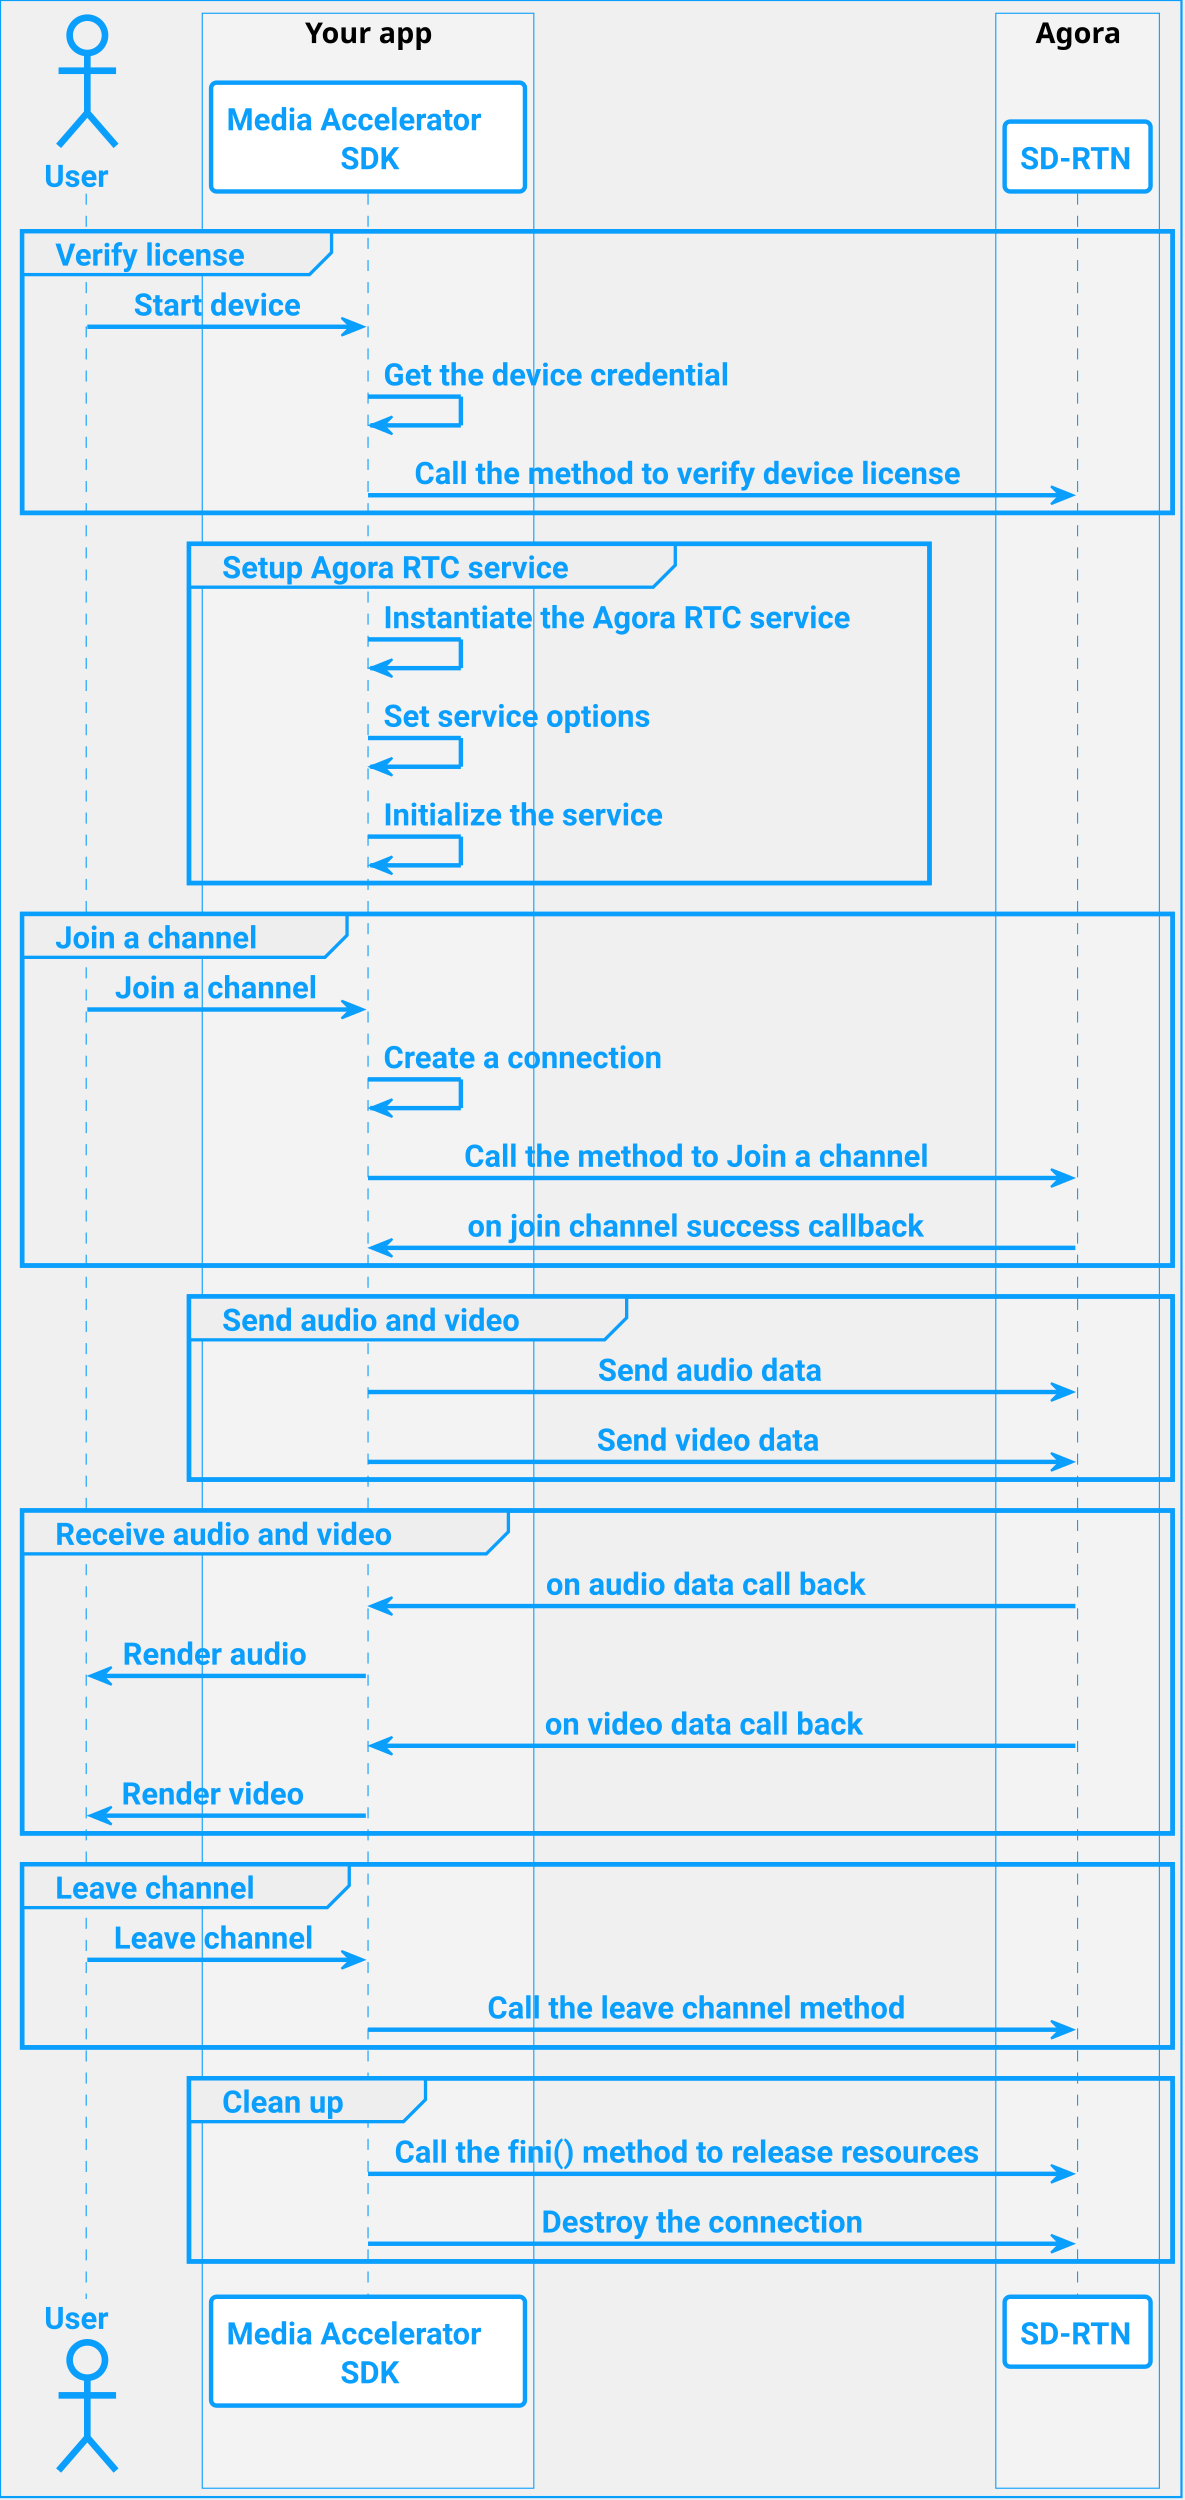
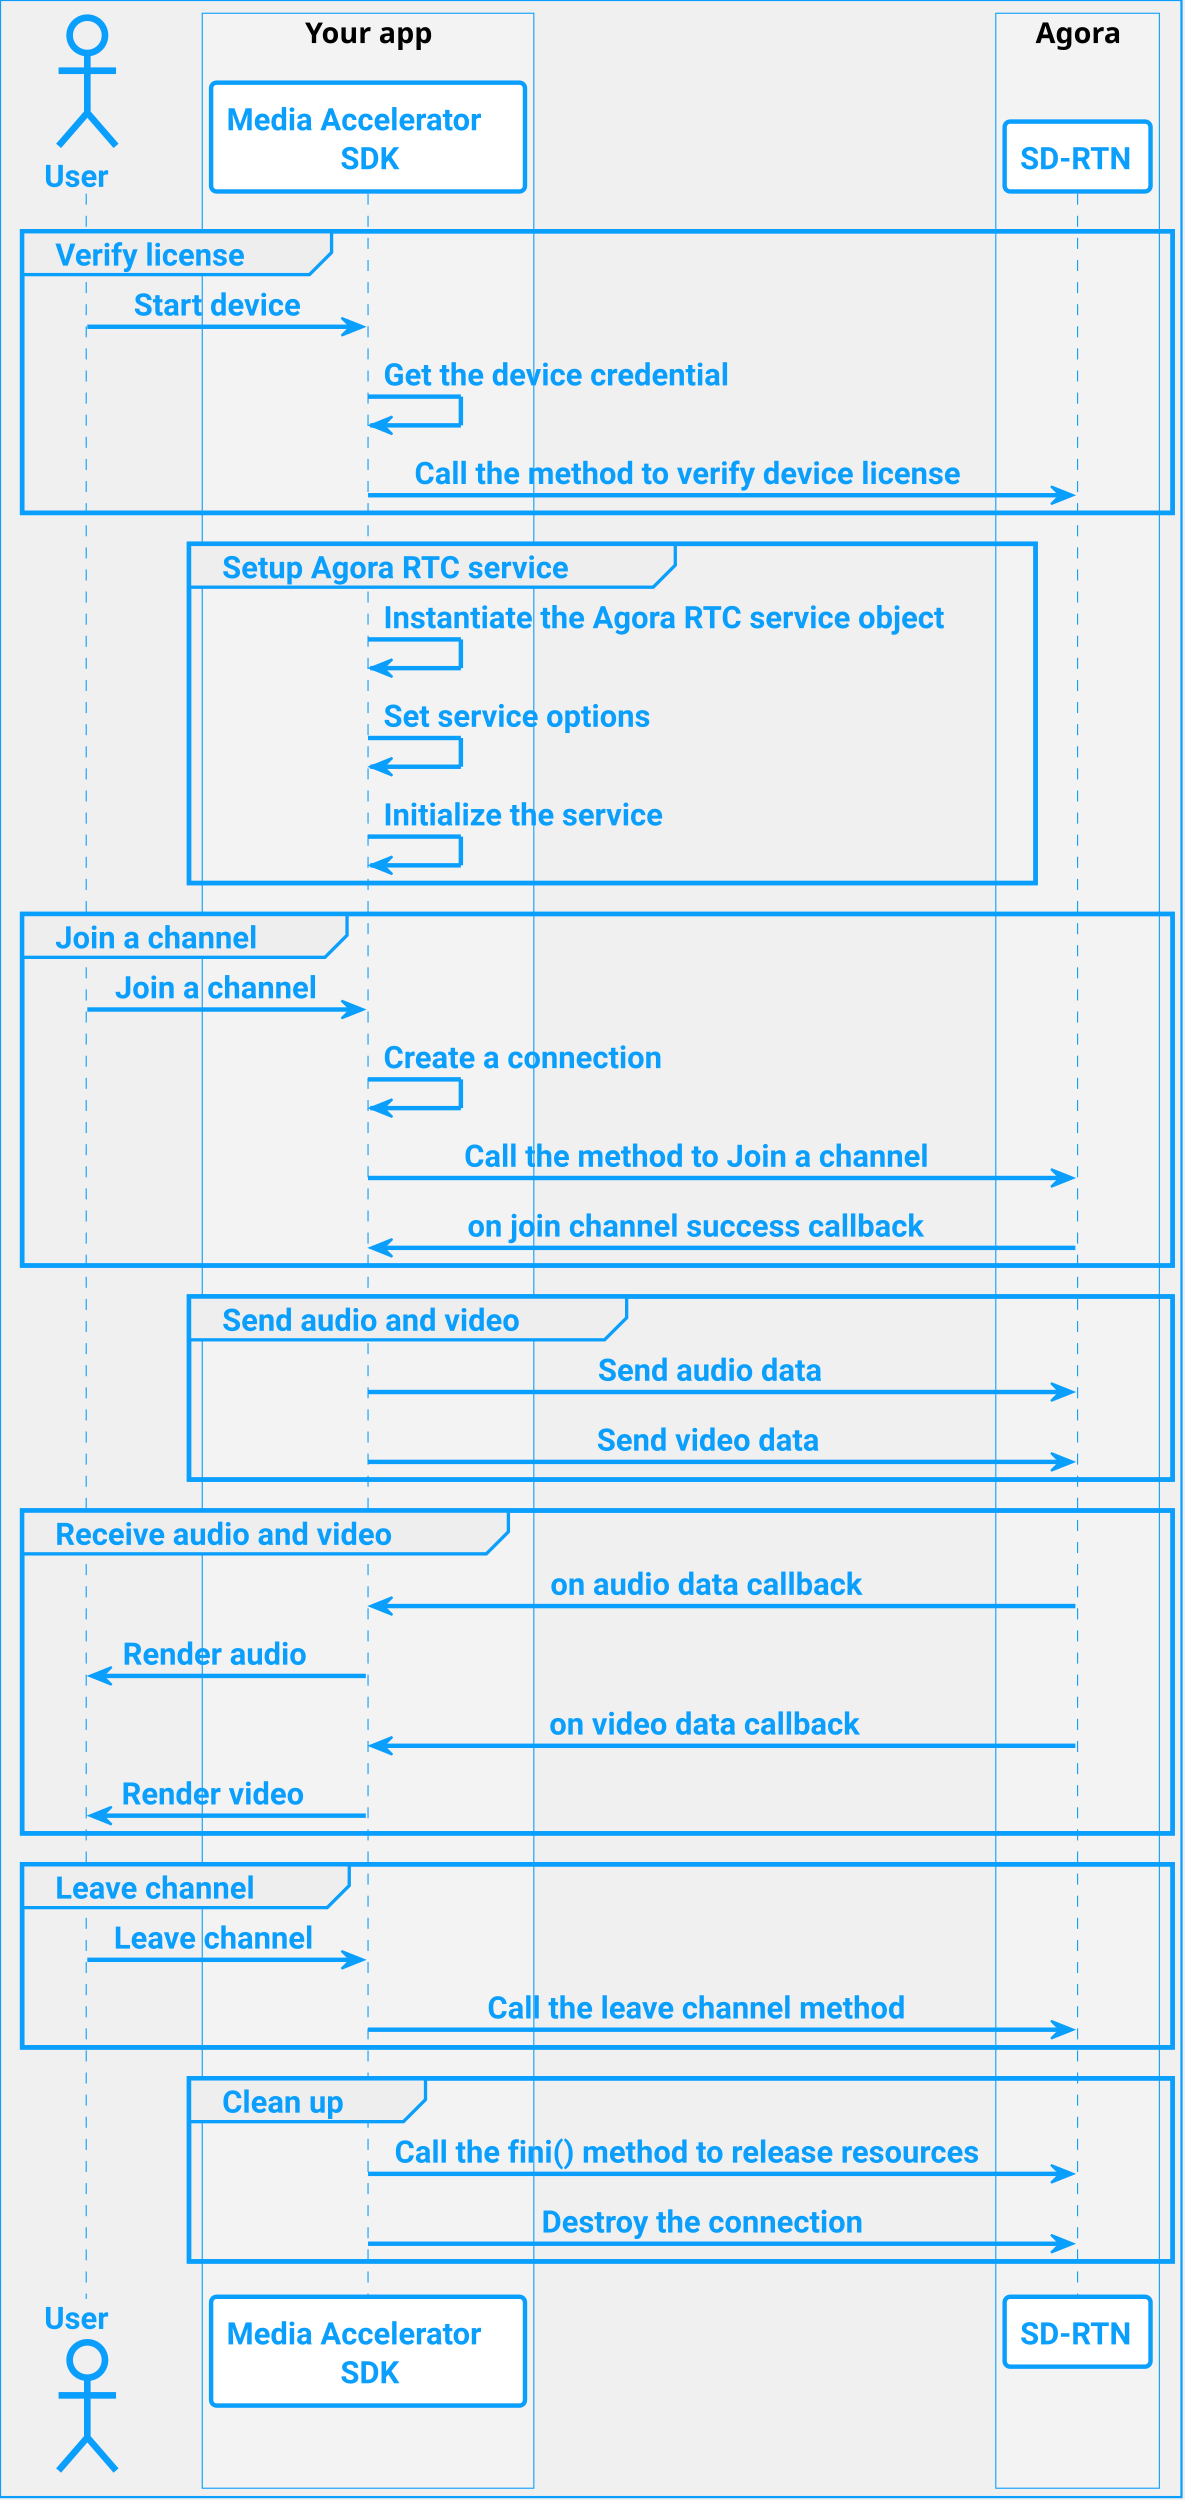
<svg xmlns="http://www.w3.org/2000/svg" contentStyleType="text/css" height="1131px" preserveAspectRatio="none" style="width:536px;height:1131px;" version="1.1" viewBox="0 0 536 1131" width="536px" zoomAndPan="magnify">
  <defs />
  <g>
    <rect fill="none" height="1129.672" style="stroke:#0A9EFD;stroke-width:1.0;" width="534.5" x="0" y="0" />
    <rect fill="#F3F3F3" height="1119.672" style="stroke:#0A9EFD;stroke-width:0.5;" width="150" x="91.5" y="6" />
    <text fill="#000000" font-family="sans-serif" font-size="13" font-weight="bold" lengthAdjust="spacing" textLength="57" x="138" y="19.495">Your app</text>
    <rect fill="#F3F3F3" height="1119.672" style="stroke:#0A9EFD;stroke-width:0.5;" width="74" x="450.5" y="6" />
    <text fill="#000000" font-family="sans-serif" font-size="13" font-weight="bold" lengthAdjust="spacing" textLength="38" x="468.5" y="19.495">Agora</text>
    <rect fill="none" height="127.438" style="stroke:#0A9EFD;stroke-width:2.0;" width="520.5" x="10" y="104.609" />
-     <rect fill="none" height="153.438" style="stroke:#0A9EFD;stroke-width:2.0;" width="335" x="85.5" y="246.047" />
+     <rect fill="none" height="153.438" style="stroke:#0A9EFD;stroke-width:2.0;" width="383" x="85.5" y="246.047" />
    <rect fill="none" height="159.047" style="stroke:#0A9EFD;stroke-width:2.0;" width="520.5" x="10" y="413.484" />
    <rect fill="none" height="82.828" style="stroke:#0A9EFD;stroke-width:2.0;" width="445" x="85.5" y="586.531" />
    <rect fill="none" height="146.047" style="stroke:#0A9EFD;stroke-width:2.0;" width="520.5" x="10" y="683.359" />
    <rect fill="none" height="82.828" style="stroke:#0A9EFD;stroke-width:2.0;" width="520.5" x="10" y="843.406" />
    <rect fill="none" height="82.828" style="stroke:#0A9EFD;stroke-width:2.0;" width="445" x="85.5" y="940.234" />
    <line style="stroke:#0A9EFD;stroke-width:0.5;stroke-dasharray:5.0,5.0;" x1="39" x2="39" y1="87.609" y2="1040.062" />
    <line style="stroke:#0A9EFD;stroke-width:0.5;stroke-dasharray:5.0,5.0;" x1="166.5" x2="166.5" y1="87.609" y2="1040.062" />
    <line style="stroke:#0A9EFD;stroke-width:0.5;stroke-dasharray:5.0,5.0;" x1="487.5" x2="487.5" y1="87.609" y2="1040.062" />
    <text fill="#0A9EFD" font-family="Roboto" font-size="14" font-weight="bold" lengthAdjust="spacing" textLength="33" x="20" y="84.533">User</text>
    <ellipse cx="39.5" cy="16" fill="none" rx="8" ry="8" style="stroke:#0A9EFD;stroke-width:3.0;" />
    <path d="M39.5,24 L39.5,51 M26.5,32 L52.5,32 M39.5,51 L26.5,66 M39.5,51 L52.5,66 " fill="none" style="stroke:#0A9EFD;stroke-width:3.0;" />
    <text fill="#0A9EFD" font-family="Roboto" font-size="14" font-weight="bold" lengthAdjust="spacing" textLength="33" x="20" y="1053.596">User</text>
    <ellipse cx="39.5" cy="1067.672" fill="none" rx="8" ry="8" style="stroke:#0A9EFD;stroke-width:3.0;" />
    <path d="M39.5,1075.672 L39.5,1102.672 M26.5,1083.672 L52.5,1083.672 M39.5,1102.672 L26.5,1117.672 M39.5,1102.672 L52.5,1117.672 " fill="none" style="stroke:#0A9EFD;stroke-width:3.0;" />
    <rect fill="#FFFFFF" height="49.219" rx="2.5" ry="2.5" style="stroke:#0A9EFD;stroke-width:2.0;" width="142" x="95.5" y="37.391" />
    <text fill="#0A9EFD" font-family="Roboto" font-size="14" font-weight="bold" lengthAdjust="spacing" textLength="128" x="102.5" y="58.924">Media Accelerator</text>
    <text fill="#0A9EFD" font-family="Roboto" font-size="14" font-weight="bold" lengthAdjust="spacing" textLength="29" x="154" y="76.533">SDK</text>
    <rect fill="#FFFFFF" height="49.219" rx="2.5" ry="2.5" style="stroke:#0A9EFD;stroke-width:2.0;" width="142" x="95.5" y="1039.062" />
    <text fill="#0A9EFD" font-family="Roboto" font-size="14" font-weight="bold" lengthAdjust="spacing" textLength="128" x="102.5" y="1060.596">Media Accelerator</text>
    <text fill="#0A9EFD" font-family="Roboto" font-size="14" font-weight="bold" lengthAdjust="spacing" textLength="29" x="154" y="1078.205">SDK</text>
    <rect fill="#FFFFFF" height="31.609" rx="2.5" ry="2.5" style="stroke:#0A9EFD;stroke-width:2.0;" width="66" x="454.5" y="55" />
    <text fill="#0A9EFD" font-family="Roboto" font-size="14" font-weight="bold" lengthAdjust="spacing" textLength="52" x="461.5" y="76.533">SD-RTN</text>
    <rect fill="#FFFFFF" height="31.609" rx="2.5" ry="2.5" style="stroke:#0A9EFD;stroke-width:2.0;" width="66" x="454.5" y="1039.062" />
    <text fill="#0A9EFD" font-family="Roboto" font-size="14" font-weight="bold" lengthAdjust="spacing" textLength="52" x="461.5" y="1060.596">SD-RTN</text>
    <path d="M10,104.609 L150,104.609 L150,114.219 L140,124.219 L10,124.219 L10,104.609 " fill="#EEEEEE" style="stroke:#0A9EFD;stroke-width:1.5;" />
    <rect fill="none" height="127.438" style="stroke:#0A9EFD;stroke-width:2.0;" width="520.5" x="10" y="104.609" />
    <text fill="#0A9EFD" font-family="Roboto" font-size="14" font-weight="bold" lengthAdjust="spacing" textLength="95" x="25" y="120.143">Verify license</text>
    <polygon fill="#0A9EFD" points="154.5,143.828,164.5,147.828,154.5,151.828,158.5,147.828" style="stroke:#0A9EFD;stroke-width:1.0;" />
    <line style="stroke:#0A9EFD;stroke-width:2.0;" x1="39.5" x2="160.5" y1="147.828" y2="147.828" />
    <text fill="#0A9EFD" font-family="Roboto" font-size="14" font-weight="bold" lengthAdjust="spacing" textLength="85" x="60.5" y="142.752">Start device</text>
    <line style="stroke:#0A9EFD;stroke-width:2.0;" x1="166.5" x2="208.5" y1="179.438" y2="179.438" />
    <line style="stroke:#0A9EFD;stroke-width:2.0;" x1="208.5" x2="208.5" y1="179.438" y2="192.438" />
    <line style="stroke:#0A9EFD;stroke-width:2.0;" x1="167.5" x2="208.5" y1="192.438" y2="192.438" />
    <polygon fill="#0A9EFD" points="177.5,188.438,167.5,192.438,177.5,196.438,173.5,192.438" style="stroke:#0A9EFD;stroke-width:1.0;" />
    <text fill="#0A9EFD" font-family="Roboto" font-size="14" font-weight="bold" lengthAdjust="spacing" textLength="179" x="173.5" y="174.361">Get the device credential</text>
    <polygon fill="#0A9EFD" points="475.5,220.047,485.5,224.047,475.5,228.047,479.5,224.047" style="stroke:#0A9EFD;stroke-width:1.0;" />
    <line style="stroke:#0A9EFD;stroke-width:2.0;" x1="166.5" x2="481.5" y1="224.047" y2="224.047" />
    <text fill="#0A9EFD" font-family="Roboto" font-size="14" font-weight="bold" lengthAdjust="spacing" textLength="279" x="187.5" y="218.971">Call the method to verify device license</text>
    <path d="M85.5,246.047 L305.5,246.047 L305.5,255.656 L295.5,265.656 L85.5,265.656 L85.5,246.047 " fill="#EEEEEE" style="stroke:#0A9EFD;stroke-width:1.5;" />
-     <rect fill="none" height="153.438" style="stroke:#0A9EFD;stroke-width:2.0;" width="335" x="85.5" y="246.047" />
+     <rect fill="none" height="153.438" style="stroke:#0A9EFD;stroke-width:2.0;" width="383" x="85.5" y="246.047" />
    <text fill="#0A9EFD" font-family="Roboto" font-size="14" font-weight="bold" lengthAdjust="spacing" textLength="175" x="100.5" y="261.58">Setup Agora RTC service</text>
    <line style="stroke:#0A9EFD;stroke-width:2.0;" x1="166.5" x2="208.5" y1="289.266" y2="289.266" />
    <line style="stroke:#0A9EFD;stroke-width:2.0;" x1="208.5" x2="208.5" y1="289.266" y2="302.266" />
    <line style="stroke:#0A9EFD;stroke-width:2.0;" x1="167.5" x2="208.5" y1="302.266" y2="302.266" />
    <polygon fill="#0A9EFD" points="177.5,298.266,167.5,302.266,177.5,306.266,173.5,302.266" style="stroke:#0A9EFD;stroke-width:1.0;" />
-     <text fill="#0A9EFD" font-family="Roboto" font-size="14" font-weight="bold" lengthAdjust="spacing" textLength="235" x="173.5" y="284.19">Instantiate the Agora RTC service</text>
+     <text fill="#0A9EFD" font-family="Roboto" font-size="14" font-weight="bold" lengthAdjust="spacing" textLength="283" x="173.5" y="284.19">Instantiate the Agora RTC service object</text>
    <line style="stroke:#0A9EFD;stroke-width:2.0;" x1="166.5" x2="208.5" y1="333.875" y2="333.875" />
    <line style="stroke:#0A9EFD;stroke-width:2.0;" x1="208.5" x2="208.5" y1="333.875" y2="346.875" />
    <line style="stroke:#0A9EFD;stroke-width:2.0;" x1="167.5" x2="208.5" y1="346.875" y2="346.875" />
    <polygon fill="#0A9EFD" points="177.5,342.875,167.5,346.875,177.5,350.875,173.5,346.875" style="stroke:#0A9EFD;stroke-width:1.0;" />
    <text fill="#0A9EFD" font-family="Roboto" font-size="14" font-weight="bold" lengthAdjust="spacing" textLength="137" x="173.5" y="328.799">Set service options</text>
    <line style="stroke:#0A9EFD;stroke-width:2.0;" x1="166.5" x2="208.5" y1="378.484" y2="378.484" />
    <line style="stroke:#0A9EFD;stroke-width:2.0;" x1="208.5" x2="208.5" y1="378.484" y2="391.484" />
    <line style="stroke:#0A9EFD;stroke-width:2.0;" x1="167.5" x2="208.5" y1="391.484" y2="391.484" />
    <polygon fill="#0A9EFD" points="177.5,387.484,167.5,391.484,177.5,395.484,173.5,391.484" style="stroke:#0A9EFD;stroke-width:1.0;" />
    <text fill="#0A9EFD" font-family="Roboto" font-size="14" font-weight="bold" lengthAdjust="spacing" textLength="142" x="173.5" y="373.408">Initialize the service</text>
    <path d="M10,413.484 L157,413.484 L157,423.094 L147,433.094 L10,433.094 L10,413.484 " fill="#EEEEEE" style="stroke:#0A9EFD;stroke-width:1.5;" />
    <rect fill="none" height="159.047" style="stroke:#0A9EFD;stroke-width:2.0;" width="520.5" x="10" y="413.484" />
    <text fill="#0A9EFD" font-family="Roboto" font-size="14" font-weight="bold" lengthAdjust="spacing" textLength="102" x="25" y="429.018">Join a channel</text>
    <polygon fill="#0A9EFD" points="154.5,452.703,164.5,456.703,154.5,460.703,158.5,456.703" style="stroke:#0A9EFD;stroke-width:1.0;" />
    <line style="stroke:#0A9EFD;stroke-width:2.0;" x1="39.5" x2="160.5" y1="456.703" y2="456.703" />
    <text fill="#0A9EFD" font-family="Roboto" font-size="14" font-weight="bold" lengthAdjust="spacing" textLength="102" x="52" y="451.627">Join a channel</text>
    <line style="stroke:#0A9EFD;stroke-width:2.0;" x1="166.5" x2="208.5" y1="488.312" y2="488.312" />
    <line style="stroke:#0A9EFD;stroke-width:2.0;" x1="208.5" x2="208.5" y1="488.312" y2="501.312" />
    <line style="stroke:#0A9EFD;stroke-width:2.0;" x1="167.5" x2="208.5" y1="501.312" y2="501.312" />
    <polygon fill="#0A9EFD" points="177.5,497.312,167.5,501.312,177.5,505.312,173.5,501.312" style="stroke:#0A9EFD;stroke-width:1.0;" />
    <text fill="#0A9EFD" font-family="Roboto" font-size="14" font-weight="bold" lengthAdjust="spacing" textLength="142" x="173.5" y="483.236">Create a connection</text>
    <polygon fill="#0A9EFD" points="475.5,528.922,485.5,532.922,475.5,536.922,479.5,532.922" style="stroke:#0A9EFD;stroke-width:1.0;" />
    <line style="stroke:#0A9EFD;stroke-width:2.0;" x1="166.5" x2="481.5" y1="532.922" y2="532.922" />
    <text fill="#0A9EFD" font-family="Roboto" font-size="14" font-weight="bold" lengthAdjust="spacing" textLength="234" x="210" y="527.846">Call the method to Join a channel</text>
    <polygon fill="#0A9EFD" points="177.5,560.531,167.5,564.531,177.5,568.531,173.5,564.531" style="stroke:#0A9EFD;stroke-width:1.0;" />
    <line style="stroke:#0A9EFD;stroke-width:2.0;" x1="171.5" x2="486.5" y1="564.531" y2="564.531" />
    <text fill="#0A9EFD" font-family="Roboto" font-size="14" font-weight="bold" lengthAdjust="spacing" textLength="231" x="211.5" y="559.455">on join channel success callback</text>
    <path d="M85.5,586.531 L283.5,586.531 L283.5,596.141 L273.5,606.141 L85.5,606.141 L85.5,586.531 " fill="#EEEEEE" style="stroke:#0A9EFD;stroke-width:1.5;" />
    <rect fill="none" height="82.828" style="stroke:#0A9EFD;stroke-width:2.0;" width="445" x="85.5" y="586.531" />
    <text fill="#0A9EFD" font-family="Roboto" font-size="14" font-weight="bold" lengthAdjust="spacing" textLength="153" x="100.5" y="602.064">Send audio and video</text>
    <polygon fill="#0A9EFD" points="475.5,625.75,485.5,629.75,475.5,633.75,479.5,629.75" style="stroke:#0A9EFD;stroke-width:1.0;" />
    <line style="stroke:#0A9EFD;stroke-width:2.0;" x1="166.5" x2="481.5" y1="629.75" y2="629.75" />
    <text fill="#0A9EFD" font-family="Roboto" font-size="14" font-weight="bold" lengthAdjust="spacing" textLength="113" x="270.5" y="624.674">Send audio data</text>
    <polygon fill="#0A9EFD" points="475.5,657.359,485.5,661.359,475.5,665.359,479.5,661.359" style="stroke:#0A9EFD;stroke-width:1.0;" />
    <line style="stroke:#0A9EFD;stroke-width:2.0;" x1="166.5" x2="481.5" y1="661.359" y2="661.359" />
    <text fill="#0A9EFD" font-family="Roboto" font-size="14" font-weight="bold" lengthAdjust="spacing" textLength="114" x="270" y="656.283">Send video data</text>
    <path d="M10,683.359 L230,683.359 L230,692.969 L220,702.969 L10,702.969 L10,683.359 " fill="#EEEEEE" style="stroke:#0A9EFD;stroke-width:1.5;" />
    <rect fill="none" height="146.047" style="stroke:#0A9EFD;stroke-width:2.0;" width="520.5" x="10" y="683.359" />
    <text fill="#0A9EFD" font-family="Roboto" font-size="14" font-weight="bold" lengthAdjust="spacing" textLength="175" x="25" y="698.893">Receive audio and video</text>
    <polygon fill="#0A9EFD" points="177.5,722.578,167.5,726.578,177.5,730.578,173.5,726.578" style="stroke:#0A9EFD;stroke-width:1.0;" />
    <line style="stroke:#0A9EFD;stroke-width:2.0;" x1="171.5" x2="486.5" y1="726.578" y2="726.578" />
-     <text fill="#0A9EFD" font-family="Roboto" font-size="14" font-weight="bold" lengthAdjust="spacing" textLength="160" x="247" y="721.502">on audio data call back</text>
+     <text fill="#0A9EFD" font-family="Roboto" font-size="14" font-weight="bold" lengthAdjust="spacing" textLength="156" x="249" y="721.502">on audio data callback</text>
    <polygon fill="#0A9EFD" points="50.5,754.188,40.5,758.188,50.5,762.188,46.5,758.188" style="stroke:#0A9EFD;stroke-width:1.0;" />
    <line style="stroke:#0A9EFD;stroke-width:2.0;" x1="44.5" x2="165.5" y1="758.188" y2="758.188" />
    <text fill="#0A9EFD" font-family="Roboto" font-size="14" font-weight="bold" lengthAdjust="spacing" textLength="95" x="55.5" y="753.111">Render audio</text>
    <polygon fill="#0A9EFD" points="177.5,785.797,167.5,789.797,177.5,793.797,173.5,789.797" style="stroke:#0A9EFD;stroke-width:1.0;" />
    <line style="stroke:#0A9EFD;stroke-width:2.0;" x1="171.5" x2="486.5" y1="789.797" y2="789.797" />
-     <text fill="#0A9EFD" font-family="Roboto" font-size="14" font-weight="bold" lengthAdjust="spacing" textLength="161" x="246.5" y="784.721">on video data call back</text>
+     <text fill="#0A9EFD" font-family="Roboto" font-size="14" font-weight="bold" lengthAdjust="spacing" textLength="157" x="248.5" y="784.721">on video data callback</text>
    <polygon fill="#0A9EFD" points="50.5,817.406,40.5,821.406,50.5,825.406,46.5,821.406" style="stroke:#0A9EFD;stroke-width:1.0;" />
    <line style="stroke:#0A9EFD;stroke-width:2.0;" x1="44.5" x2="165.5" y1="821.406" y2="821.406" />
    <text fill="#0A9EFD" font-family="Roboto" font-size="14" font-weight="bold" lengthAdjust="spacing" textLength="96" x="55" y="816.33">Render video</text>
    <path d="M10,843.406 L158,843.406 L158,853.016 L148,863.016 L10,863.016 L10,843.406 " fill="#EEEEEE" style="stroke:#0A9EFD;stroke-width:1.5;" />
    <rect fill="none" height="82.828" style="stroke:#0A9EFD;stroke-width:2.0;" width="520.5" x="10" y="843.406" />
    <text fill="#0A9EFD" font-family="Roboto" font-size="14" font-weight="bold" lengthAdjust="spacing" textLength="103" x="25" y="858.939">Leave channel</text>
    <polygon fill="#0A9EFD" points="154.5,882.625,164.5,886.625,154.5,890.625,158.5,886.625" style="stroke:#0A9EFD;stroke-width:1.0;" />
    <line style="stroke:#0A9EFD;stroke-width:2.0;" x1="39.5" x2="160.5" y1="886.625" y2="886.625" />
    <text fill="#0A9EFD" font-family="Roboto" font-size="14" font-weight="bold" lengthAdjust="spacing" textLength="103" x="51.5" y="881.549">Leave channel</text>
    <polygon fill="#0A9EFD" points="475.5,914.234,485.5,918.234,475.5,922.234,479.5,918.234" style="stroke:#0A9EFD;stroke-width:1.0;" />
    <line style="stroke:#0A9EFD;stroke-width:2.0;" x1="166.5" x2="481.5" y1="918.234" y2="918.234" />
    <text fill="#0A9EFD" font-family="Roboto" font-size="14" font-weight="bold" lengthAdjust="spacing" textLength="213" x="220.5" y="913.158">Call the leave channel method</text>
    <path d="M85.5,940.234 L192.5,940.234 L192.5,949.844 L182.5,959.844 L85.5,959.844 L85.5,940.234 " fill="#EEEEEE" style="stroke:#0A9EFD;stroke-width:1.5;" />
    <rect fill="none" height="82.828" style="stroke:#0A9EFD;stroke-width:2.0;" width="445" x="85.5" y="940.234" />
    <text fill="#0A9EFD" font-family="Roboto" font-size="14" font-weight="bold" lengthAdjust="spacing" textLength="62" x="100.5" y="955.768">Clean up</text>
    <polygon fill="#0A9EFD" points="475.5,979.453,485.5,983.453,475.5,987.453,479.5,983.453" style="stroke:#0A9EFD;stroke-width:1.0;" />
    <line style="stroke:#0A9EFD;stroke-width:2.0;" x1="166.5" x2="481.5" y1="983.453" y2="983.453" />
    <text fill="#0A9EFD" font-family="Roboto" font-size="14" font-weight="bold" lengthAdjust="spacing" textLength="297" x="178.5" y="978.377">Call the fini() method to release resources</text>
    <polygon fill="#0A9EFD" points="475.5,1011.062,485.5,1015.062,475.5,1019.062,479.5,1015.062" style="stroke:#0A9EFD;stroke-width:1.0;" />
    <line style="stroke:#0A9EFD;stroke-width:2.0;" x1="166.5" x2="481.5" y1="1015.062" y2="1015.062" />
    <text fill="#0A9EFD" font-family="Roboto" font-size="14" font-weight="bold" lengthAdjust="spacing" textLength="164" x="245" y="1009.986">Destroy the connection</text>
  </g>
</svg>
